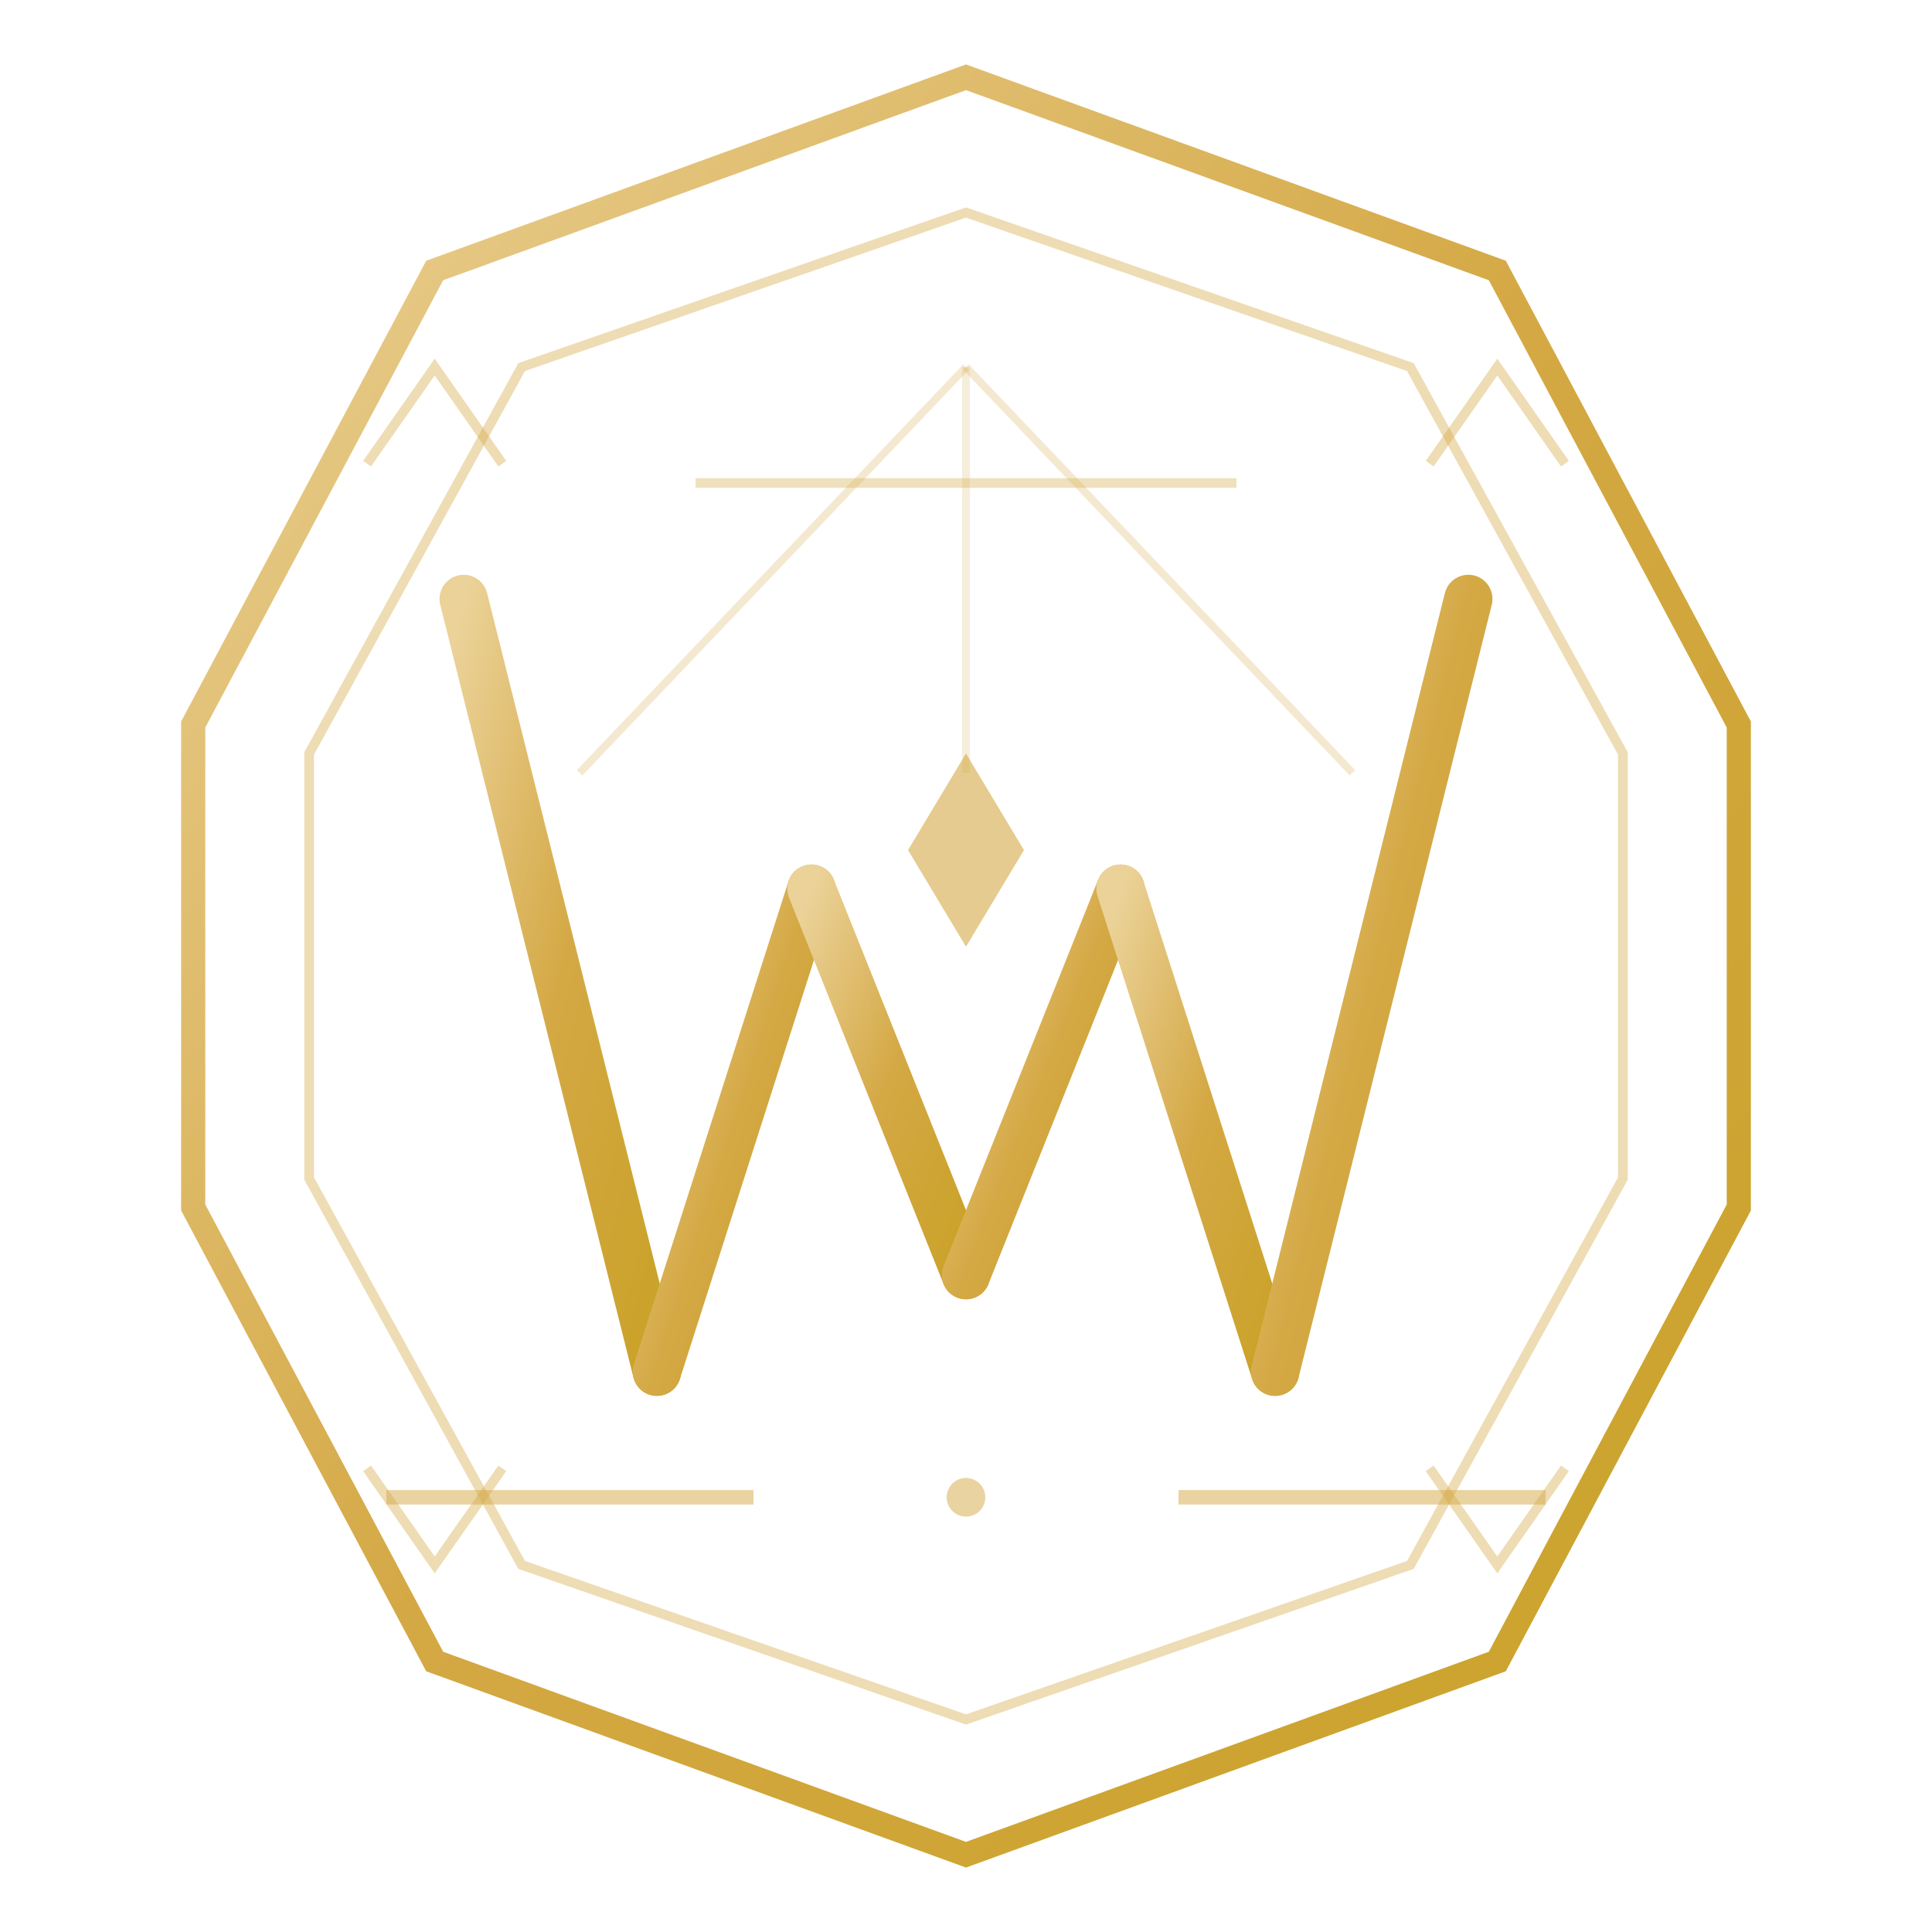
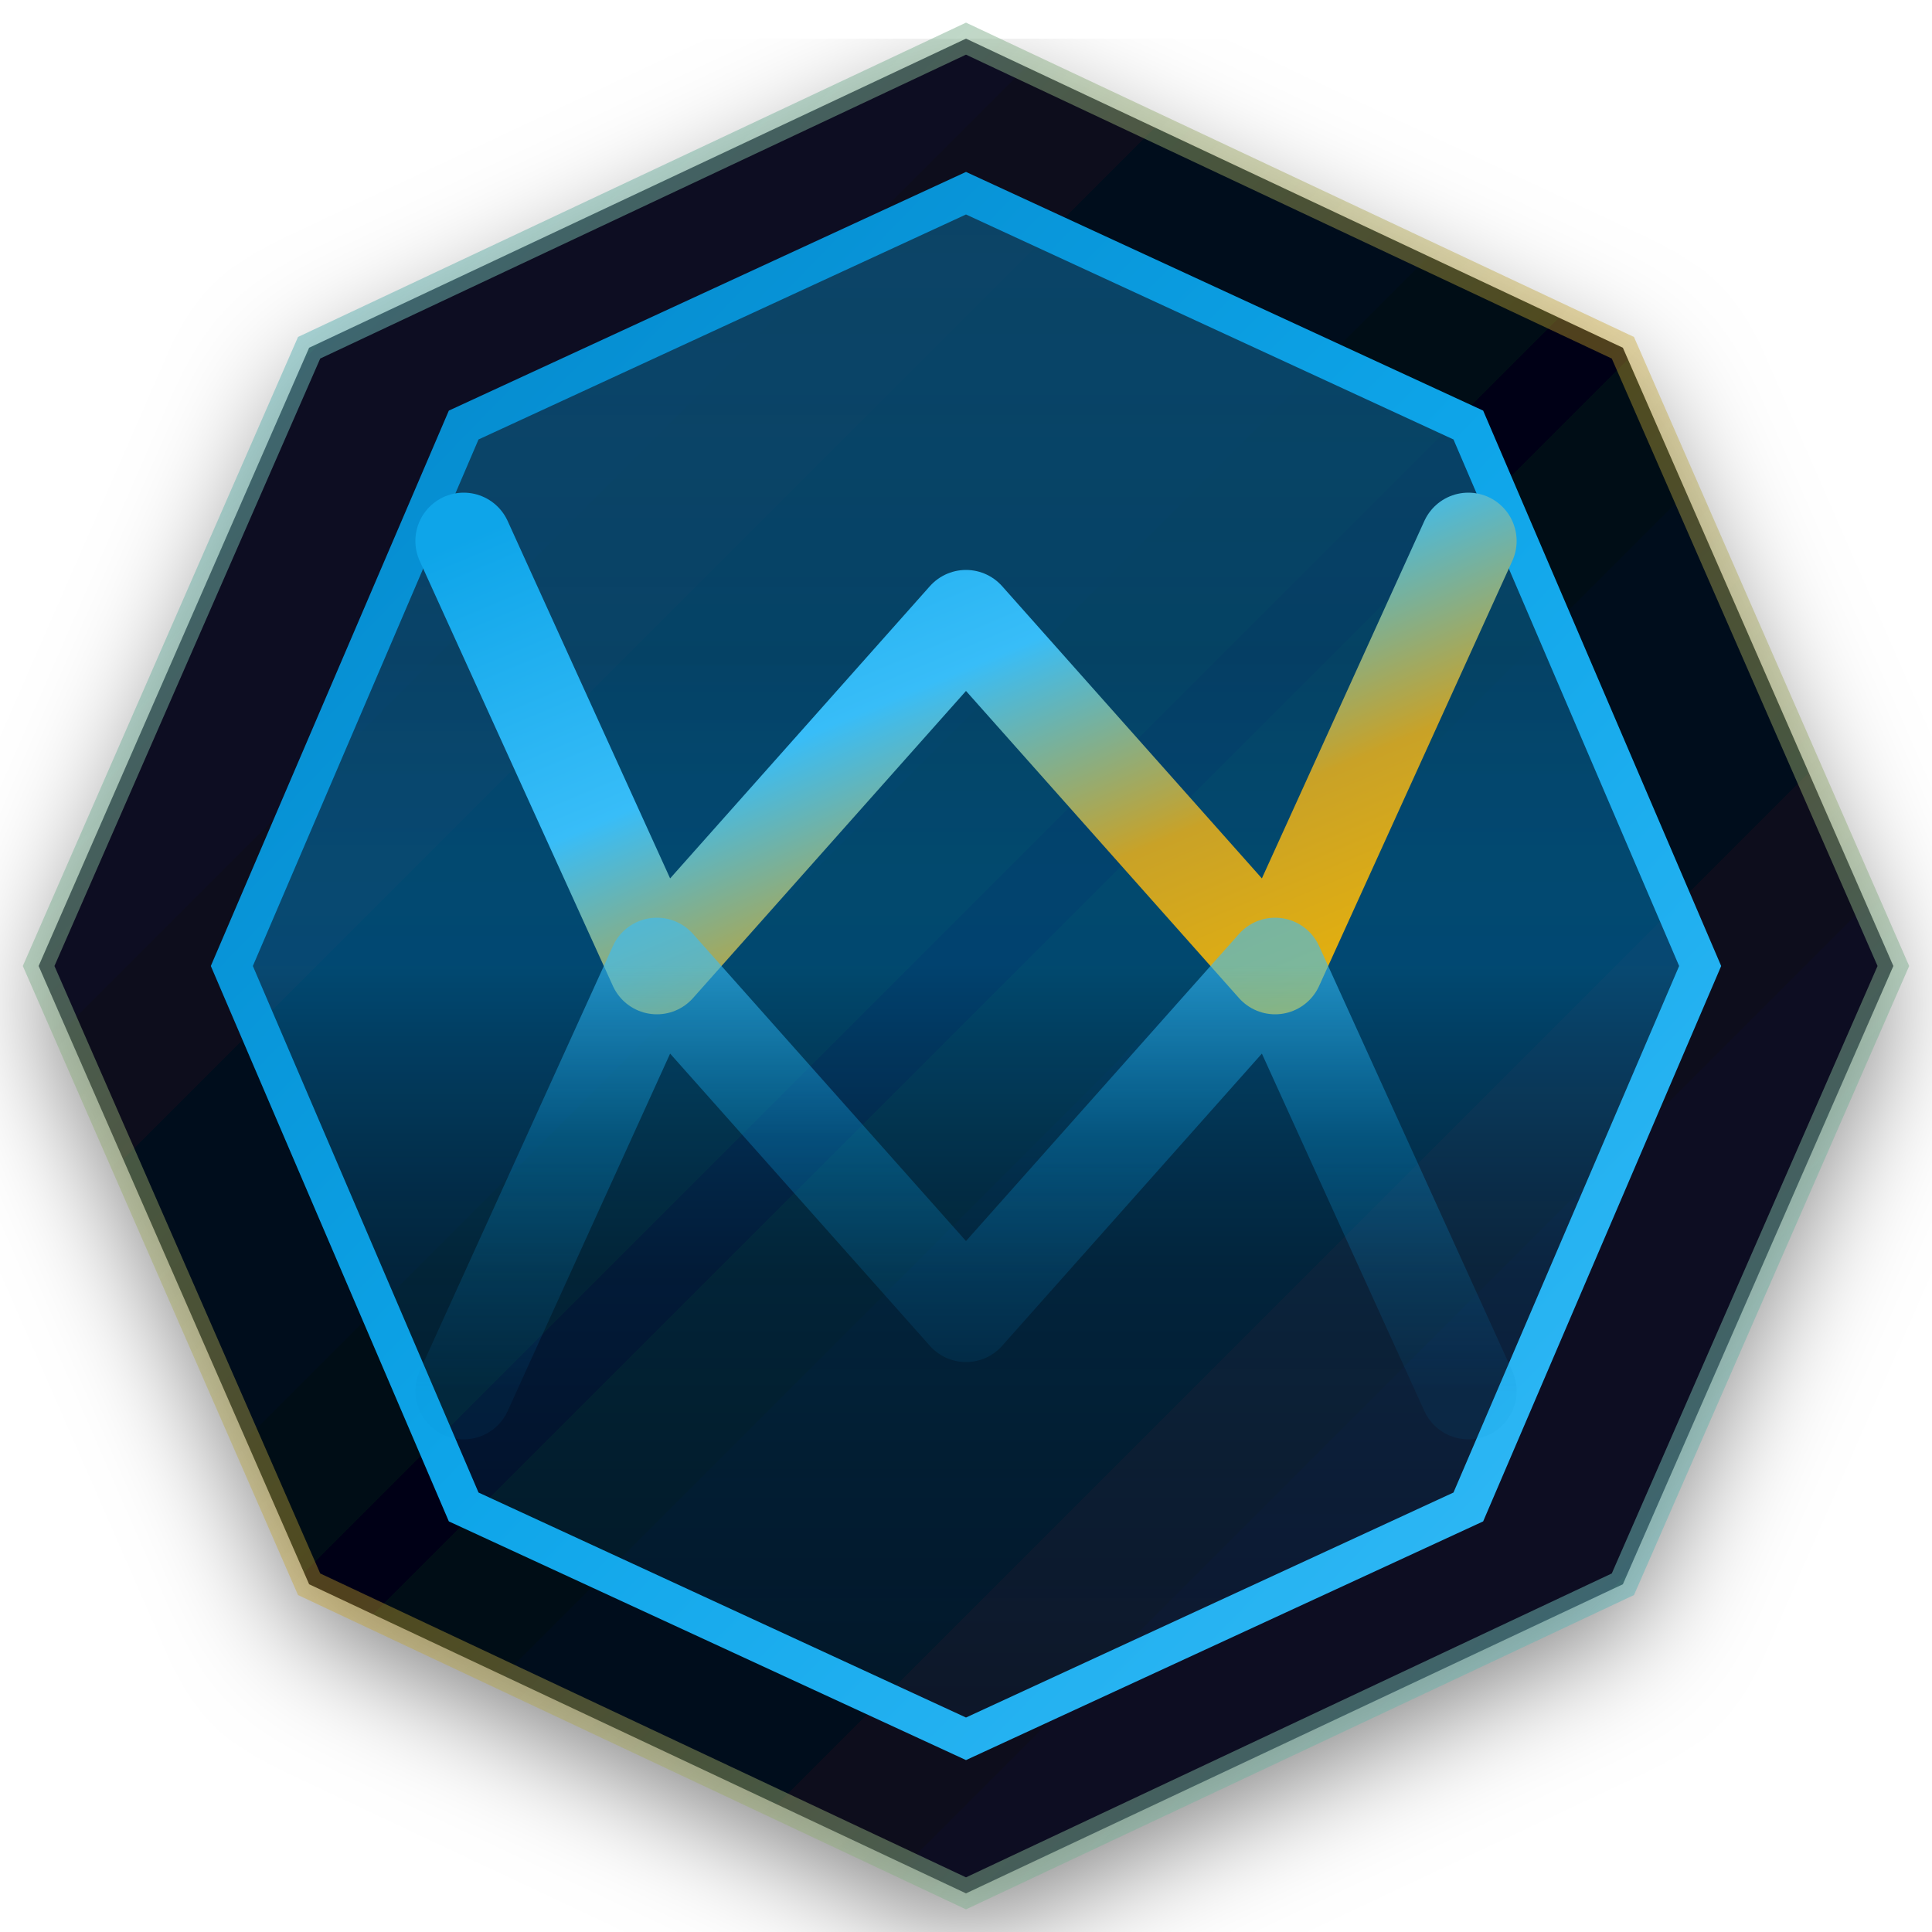
- <svg xmlns="http://www.w3.org/2000/svg" viewBox="0 0 200 200" width="200" height="200">
+ <svg xmlns="http://www.w3.org/2000/svg" width="100" height="100" viewBox="0 0 100 100">
  <defs>
-     <linearGradient id="gold-gradient" x1="0%" y1="0%" x2="100%" y2="100%">
-       <stop offset="0%" stop-color="#ebd298" />
-       <stop offset="50%" stop-color="#d4a844" />
-       <stop offset="100%" stop-color="#c9a227" />
+     <linearGradient id="primaryGrad" x1="0%" y1="0%" x2="100%" y2="100%">
+       <stop offset="0%" stop-color="#0ea5e9" />
+       <stop offset="40%" stop-color="#38bdf8" />
+       <stop offset="70%" stop-color="#c9a227" />
+       <stop offset="100%" stop-color="#eab308" />
    </linearGradient>
+     <linearGradient id="blueGrad" x1="0%" y1="0%" x2="100%" y2="100%">
+       <stop offset="0%" stop-color="#0284c7" />
+       <stop offset="50%" stop-color="#0ea5e9" />
+       <stop offset="100%" stop-color="#38bdf8" />
+     </linearGradient>
+     <linearGradient id="goldGrad" x1="0%" y1="0%" x2="100%" y2="100%">
+       <stop offset="0%" stop-color="#a16207" />
+       <stop offset="50%" stop-color="#c9a227" />
+       <stop offset="100%" stop-color="#eab308" />
+     </linearGradient>
+     <linearGradient id="mirrorSurface" x1="0%" y1="0%" x2="0%" y2="100%">
+       <stop offset="0%" stop-color="#0c4a6e" stop-opacity="0.9" />
+       <stop offset="30%" stop-color="#075985" stop-opacity="0.7" />
+       <stop offset="50%" stop-color="#0284c7" stop-opacity="0.5" />
+       <stop offset="70%" stop-color="#075985" stop-opacity="0.3" />
+       <stop offset="100%" stop-color="#0c4a6e" stop-opacity="0.15" />
+     </linearGradient>
+     <linearGradient id="mirrorShimmer" x1="0%" y1="0%" x2="100%" y2="0%">
+       <stop offset="0%" stop-color="#0ea5e9" stop-opacity="0.2" />
+       <stop offset="30%" stop-color="#7dd3fc" stop-opacity="0.8" />
+       <stop offset="50%" stop-color="#ffffff" stop-opacity="1" />
+       <stop offset="70%" stop-color="#eab308" stop-opacity="0.8" />
+       <stop offset="100%" stop-color="#c9a227" stop-opacity="0.2" />
+     </linearGradient>
+     <linearGradient id="reflectionGrad" x1="0%" y1="0%" x2="0%" y2="100%">
+       <stop offset="0%" stop-color="#38bdf8" stop-opacity="0.6" />
+       <stop offset="40%" stop-color="#0ea5e9" stop-opacity="0.3" />
+       <stop offset="100%" stop-color="#0284c7" stop-opacity="0.08" />
+     </linearGradient>
+     <linearGradient id="frameGrad" x1="0%" y1="0%" x2="100%" y2="100%">
+       <stop offset="0%" stop-color="#0f172a" />
+       <stop offset="50%" stop-color="#020617" />
+       <stop offset="100%" stop-color="#0f172a" />
+     </linearGradient>
+     <linearGradient id="frameHighlight" x1="0%" y1="0%" x2="100%" y2="100%">
+       <stop offset="0%" stop-color="#38bdf8" stop-opacity="0.6" />
+       <stop offset="50%" stop-color="#c9a227" stop-opacity="0.4" />
+       <stop offset="100%" stop-color="#38bdf8" stop-opacity="0.6" />
+     </linearGradient>
+     <filter id="frameShadow" x="-20%" y="-20%" width="140%" height="140%">
+       <feDropShadow dx="0" dy="2" stdDeviation="3" flood-color="#000" flood-opacity="0.5" />
+     </filter>
  </defs>
-   <polygon points="100,8 155,28 180,75 180,125 155,172 100,192 45,172 20,125 20,75 45,28" fill="none" stroke="url(#gold-gradient)" stroke-width="2.5" />
-   <polygon points="100,22 146,38 168,78 168,122 146,162 100,178 54,162 32,122 32,78 54,38" fill="none" stroke="#d4a844" stroke-width="1" opacity="0.4" />
-   <line x1="100" y1="38" x2="60" y2="80" stroke="#d4a844" stroke-width="0.8" opacity="0.25" />
-   <line x1="100" y1="38" x2="140" y2="80" stroke="#d4a844" stroke-width="0.8" opacity="0.25" />
-   <line x1="100" y1="38" x2="100" y2="80" stroke="#d4a844" stroke-width="0.8" opacity="0.2" />
-   <path d="M 48,62 L 68,142" fill="none" stroke="url(#gold-gradient)" stroke-width="5" stroke-linecap="round" />
-   <path d="M 68,142 L 84,92" fill="none" stroke="url(#gold-gradient)" stroke-width="5" stroke-linecap="round" />
-   <path d="M 84,92 L 100,132" fill="none" stroke="url(#gold-gradient)" stroke-width="5" stroke-linecap="round" />
-   <path d="M 100,132 L 116,92" fill="none" stroke="url(#gold-gradient)" stroke-width="5" stroke-linecap="round" />
-   <path d="M 116,92 L 132,142" fill="none" stroke="url(#gold-gradient)" stroke-width="5" stroke-linecap="round" />
-   <path d="M 132,142 L 152,62" fill="none" stroke="url(#gold-gradient)" stroke-width="5" stroke-linecap="round" />
-   <polygon points="100,78 106,88 100,98 94,88" fill="#d4a844" opacity="0.6" />
-   <line x1="40" y1="155" x2="78" y2="155" stroke="#d4a844" stroke-width="1.5" opacity="0.5" />
-   <line x1="122" y1="155" x2="160" y2="155" stroke="#d4a844" stroke-width="1.5" opacity="0.5" />
-   <circle cx="100" cy="155" r="2" fill="#d4a844" opacity="0.5" />
-   <line x1="72" y1="50" x2="128" y2="50" stroke="#d4a844" stroke-width="1" opacity="0.35" />
-   <polyline points="38,48 45,38 52,48" fill="none" stroke="#d4a844" stroke-width="1" opacity="0.4" />
-   <polyline points="148,48 155,38 162,48" fill="none" stroke="#d4a844" stroke-width="1" opacity="0.4" />
-   <polyline points="38,152 45,162 52,152" fill="none" stroke="#d4a844" stroke-width="1" opacity="0.4" />
-   <polyline points="148,152 155,162 162,152" fill="none" stroke="#d4a844" stroke-width="1" opacity="0.4" />
+   <polygon points="50,2 84,18 98,50 84,82 50,98 16,82 2,50 16,18" fill="url(#frameGrad)" filter="url(#frameShadow)" />
+   <polygon points="50,2 84,18 98,50 84,82 50,98 16,82 2,50 16,18" fill="none" stroke="url(#frameHighlight)" stroke-width="1.5" />
+   <polygon points="50,10 76,22 88,50 76,78 50,90 24,78 12,50 24,22" fill="url(#mirrorSurface)" />
+   <polygon points="50,10 76,22 88,50 76,78 50,90 24,78 12,50 24,22" fill="none" stroke="url(#blueGrad)" stroke-width="2" />
+   <path d="M24,28 L34,50 L50,32 L66,50 L76,28" fill="none" stroke="url(#primaryGrad)" stroke-width="5" stroke-linecap="round" stroke-linejoin="round" />
+   <line x1="16" y1="50" x2="84" y2="50" stroke="url(#mirrorShimmer)" stroke-width="2.5" />
+   <path d="M24,72 L34,50 L50,68 L66,50 L76,72" fill="none" stroke="url(#reflectionGrad)" stroke-width="5" stroke-linecap="round" stroke-linejoin="round" />
+   <line x1="50" y1="2" x2="50" y2="10" stroke="url(#goldGrad)" stroke-width="2" />
+   <line x1="50" y1="90" x2="50" y2="98" stroke="url(#goldGrad)" stroke-width="2" />
+   <line x1="2" y1="50" x2="12" y2="50" stroke="url(#goldGrad)" stroke-width="2" />
+   <line x1="88" y1="50" x2="98" y2="50" stroke="url(#goldGrad)" stroke-width="2" />
</svg>
